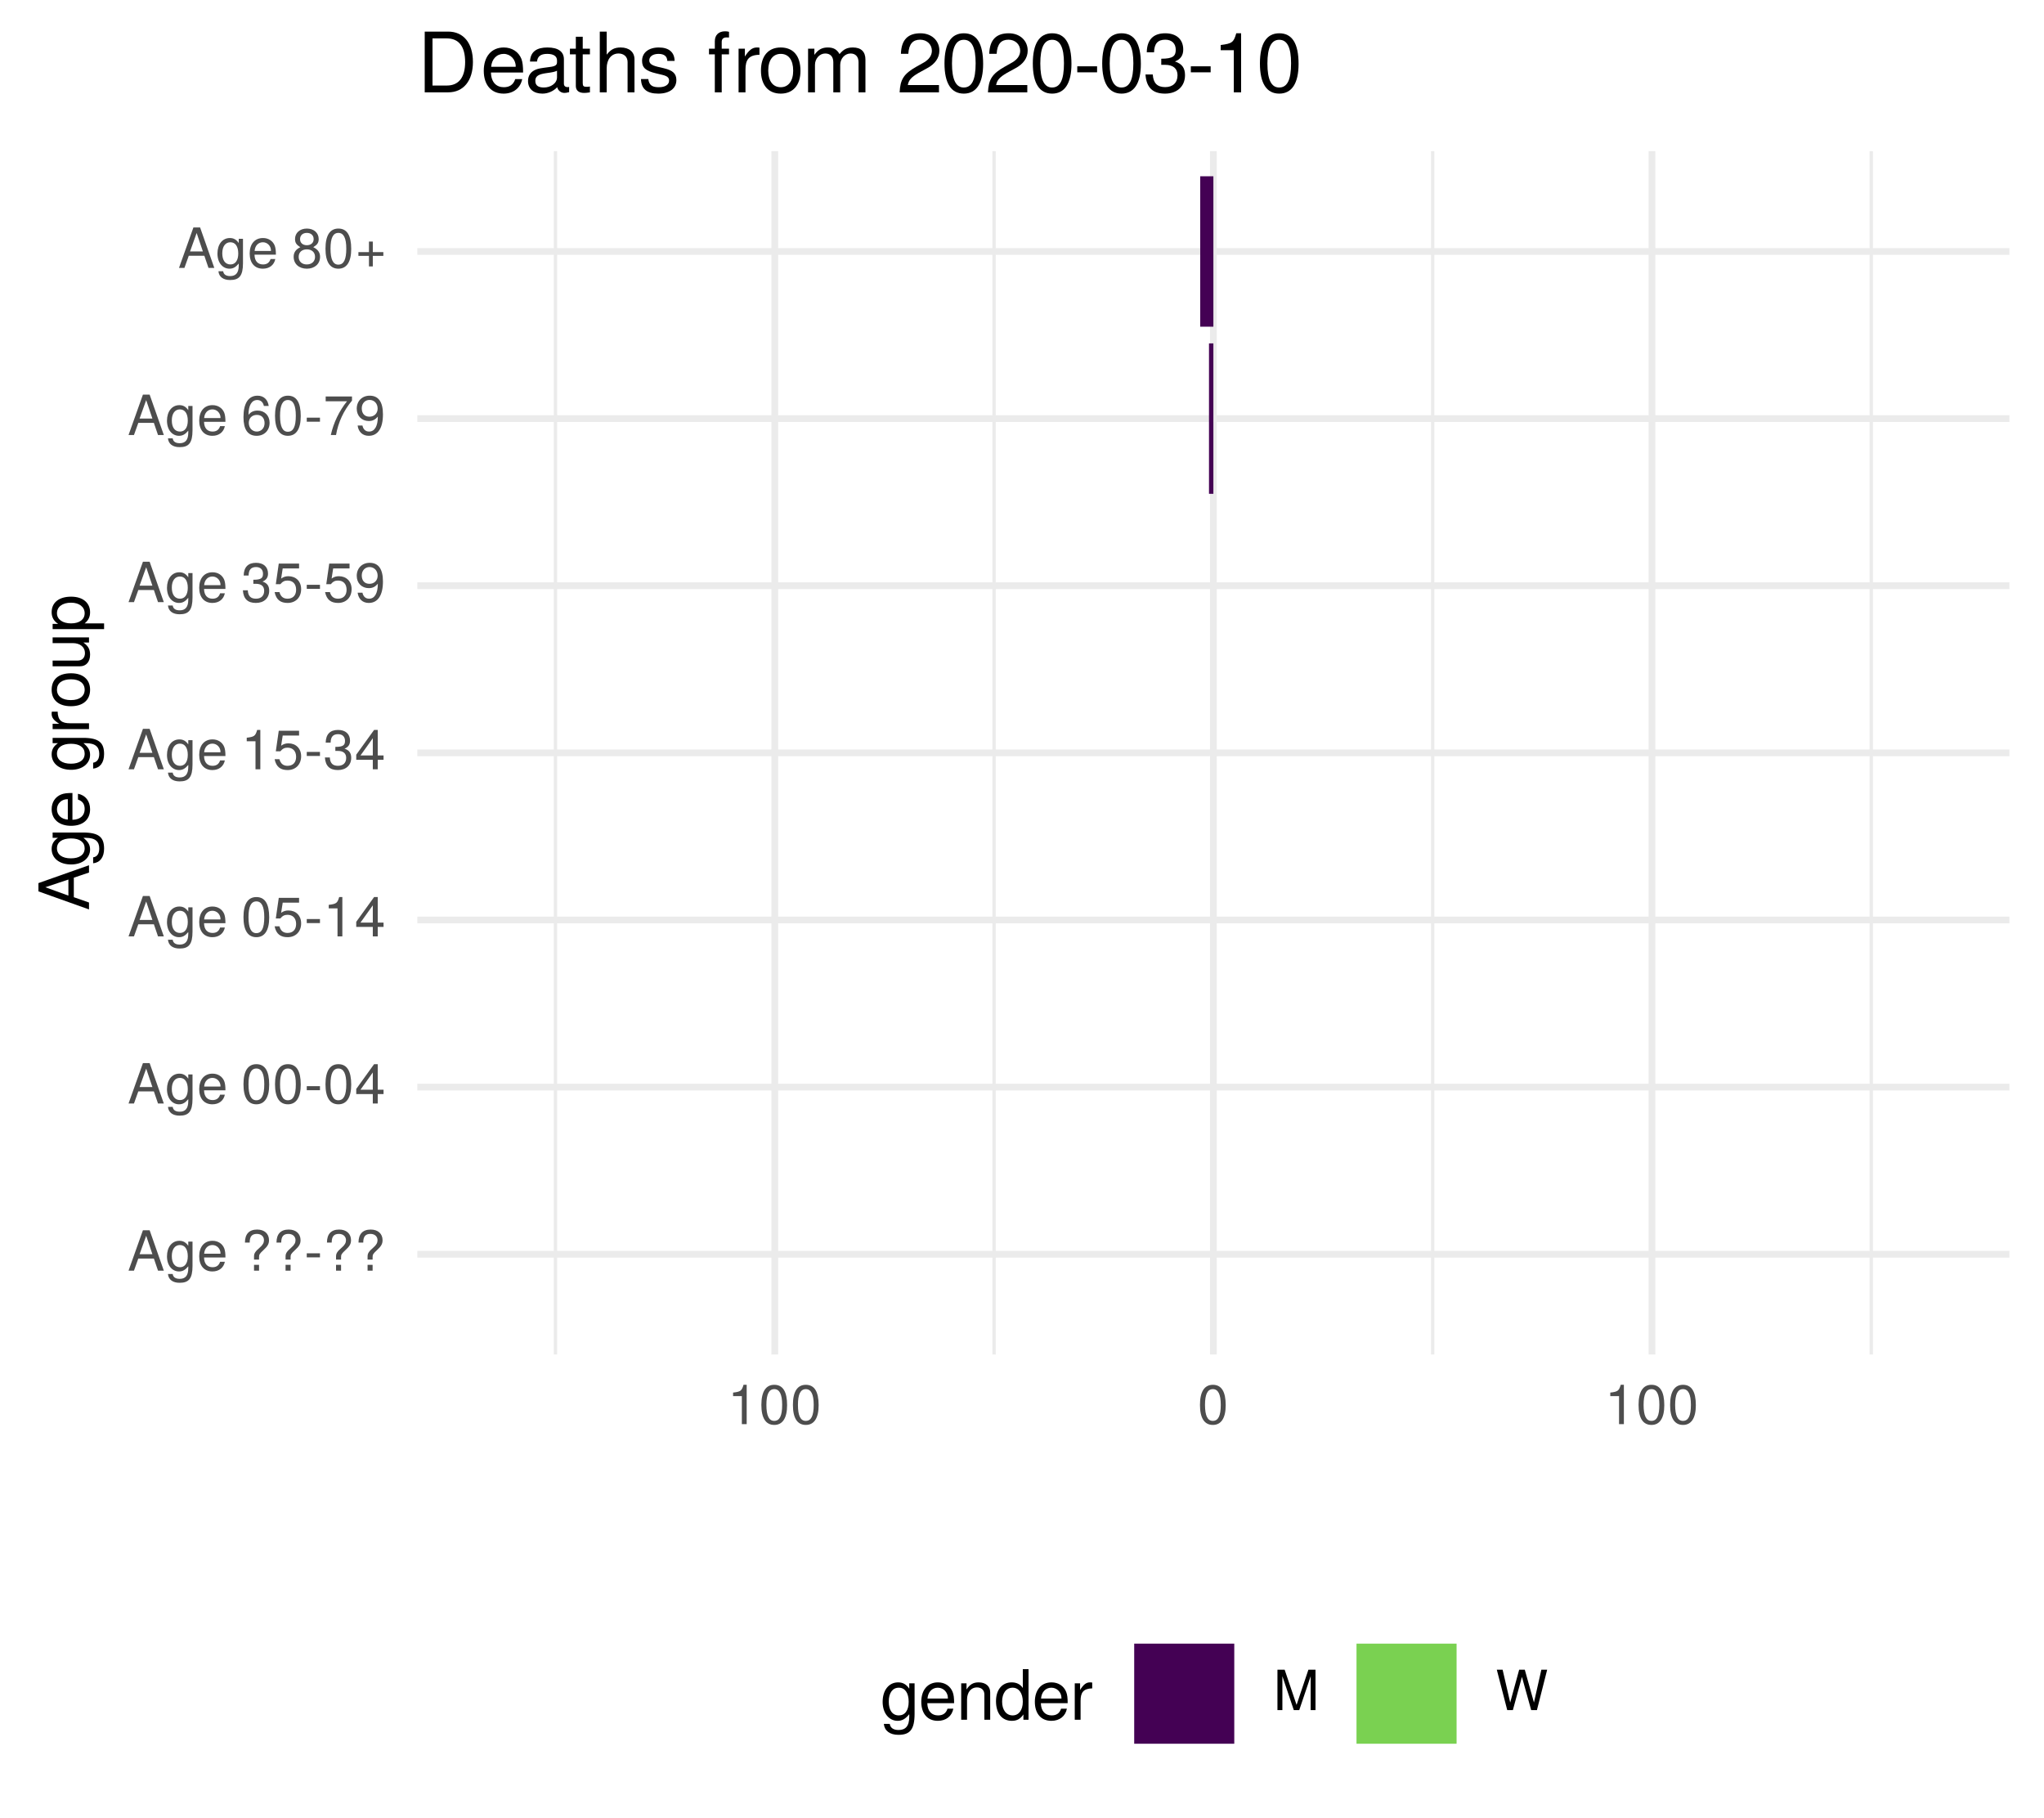
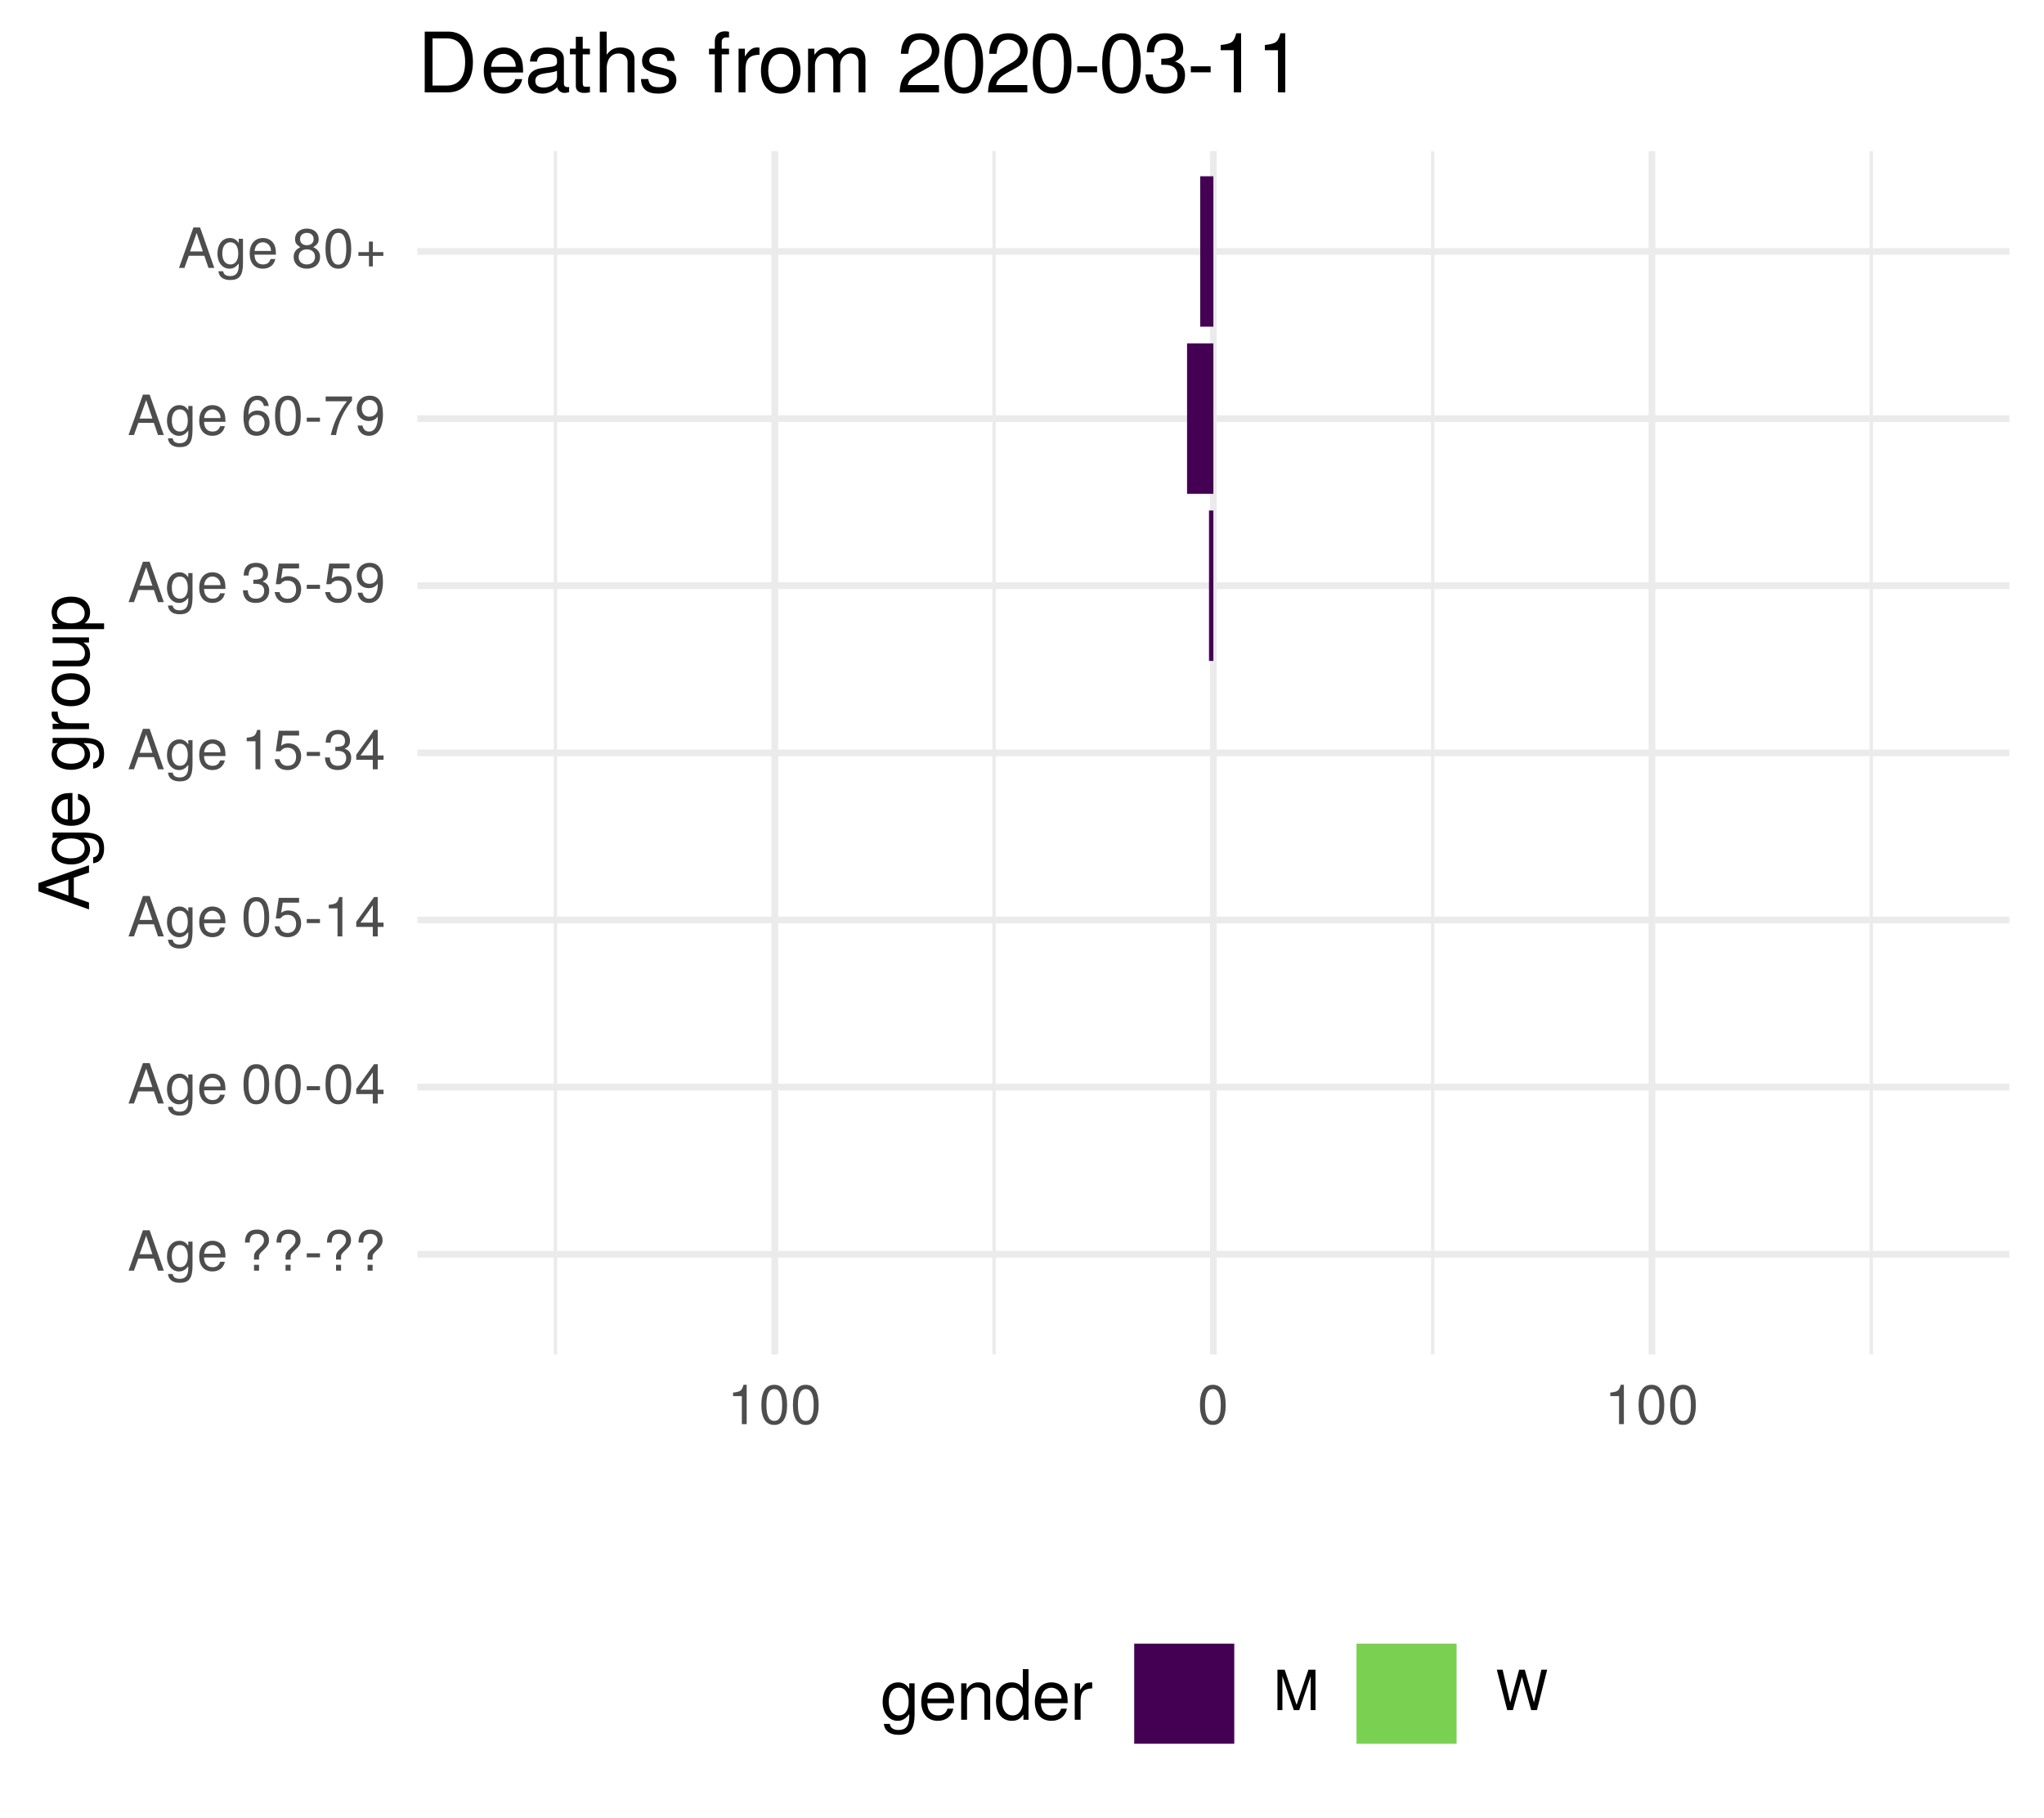
<svg xmlns="http://www.w3.org/2000/svg" xmlns:xlink="http://www.w3.org/1999/xlink" width="324pt" height="288pt" viewBox="0 0 324 288" version="1.1">
  <defs>
    <g>
      <symbol overflow="visible" id="glyph0-0">
        <path style="stroke:none;" d="" />
      </symbol>
      <symbol overflow="visible" id="glyph0-1">
        <path style="stroke:none;" d="M 5.75 0 L 3.5 -6.406 L 2.438 -6.406 L 0.156 0 L 1.016 0 L 1.703 -1.922 L 4.172 -1.922 L 4.828 0 Z M 3.938 -2.609 L 1.906 -2.609 L 2.953 -5.531 Z M 3.938 -2.609 " />
      </symbol>
      <symbol overflow="visible" id="glyph0-2">
        <path style="stroke:none;" d="M 4.297 -0.75 L 4.297 -4.609 L 3.625 -4.609 L 3.625 -3.938 C 3.25 -4.484 2.812 -4.734 2.219 -4.734 C 1.047 -4.734 0.25 -3.75 0.25 -2.266 C 0.25 -0.812 1.078 0.125 2.156 0.125 C 2.734 0.125 3.141 -0.109 3.625 -0.688 L 3.625 -0.391 C 3.625 0.828 3.125 1.297 2.266 1.297 C 1.688 1.297 1.234 1.094 1.156 0.531 L 0.406 0.531 C 0.484 1.406 1.156 1.922 2.25 1.922 C 3.688 1.922 4.297 1.281 4.297 -0.75 Z M 3.547 -2.281 C 3.547 -1.172 3.078 -0.547 2.312 -0.547 C 1.5 -0.547 1.016 -1.188 1.016 -2.312 C 1.016 -3.406 1.516 -4.062 2.297 -4.062 C 3.094 -4.062 3.547 -3.391 3.547 -2.281 Z M 3.547 -2.281 " />
      </symbol>
      <symbol overflow="visible" id="glyph0-3">
        <path style="stroke:none;" d="M 4.516 -2.094 C 4.516 -2.766 4.453 -3.188 4.328 -3.531 C 4.031 -4.281 3.328 -4.734 2.469 -4.734 C 1.172 -4.734 0.359 -3.797 0.359 -2.281 C 0.359 -0.766 1.156 0.125 2.453 0.125 C 3.5 0.125 4.234 -0.469 4.422 -1.406 L 3.672 -1.406 C 3.469 -0.797 3.062 -0.547 2.469 -0.547 C 1.703 -0.547 1.141 -1.031 1.125 -2.094 Z M 3.734 -2.75 C 3.734 -2.75 3.734 -2.703 3.719 -2.688 L 1.141 -2.688 C 1.203 -3.516 1.719 -4.062 2.453 -4.062 C 3.172 -4.062 3.734 -3.469 3.734 -2.75 Z M 3.734 -2.75 " />
      </symbol>
      <symbol overflow="visible" id="glyph0-4">
        <path style="stroke:none;" d="" />
      </symbol>
      <symbol overflow="visible" id="glyph0-5">
        <path style="stroke:none;" d="M 4.422 -4.828 C 4.422 -5.859 3.688 -6.516 2.547 -6.516 C 1.281 -6.516 0.609 -5.812 0.609 -4.453 L 1.359 -4.453 C 1.359 -5.422 1.719 -5.828 2.5 -5.828 C 3.172 -5.828 3.625 -5.422 3.625 -4.828 C 3.625 -4.422 3.438 -4.078 2.969 -3.672 C 2.453 -3.203 2.453 -3.203 2.297 -3 C 2.109 -2.75 2.047 -2.547 2.047 -2.234 L 2.047 -1.75 L 2.844 -1.75 L 2.844 -2.156 C 2.844 -2.547 2.938 -2.703 3.531 -3.25 C 4.203 -3.859 4.422 -4.25 4.422 -4.828 Z M 2.844 0 L 2.844 -0.922 L 2.047 -0.922 L 2.047 0 Z M 2.844 0 " />
      </symbol>
      <symbol overflow="visible" id="glyph0-6">
        <path style="stroke:none;" d="M 2.5 -2.109 L 2.5 -2.75 L 0.406 -2.75 L 0.406 -2.109 Z M 2.5 -2.109 " />
      </symbol>
      <symbol overflow="visible" id="glyph0-7">
        <path style="stroke:none;" d="M 4.453 -3 C 4.453 -5.156 3.781 -6.234 2.422 -6.234 C 1.078 -6.234 0.375 -5.141 0.375 -3.047 C 0.375 -0.953 1.078 0.125 2.422 0.125 C 3.734 0.125 4.453 -0.953 4.453 -3 Z M 3.672 -3.062 C 3.672 -1.297 3.266 -0.516 2.406 -0.516 C 1.578 -0.516 1.172 -1.344 1.172 -3.047 C 1.172 -4.75 1.578 -5.547 2.422 -5.547 C 3.25 -5.547 3.672 -4.734 3.672 -3.062 Z M 3.672 -3.062 " />
      </symbol>
      <symbol overflow="visible" id="glyph0-8">
        <path style="stroke:none;" d="M 4.578 -1.5 L 4.578 -2.188 L 3.656 -2.188 L 3.656 -6.234 L 3.078 -6.234 L 0.25 -2.312 L 0.25 -1.5 L 2.875 -1.5 L 2.875 0 L 3.656 0 L 3.656 -1.5 Z M 2.875 -2.188 L 0.922 -2.188 L 2.875 -4.922 Z M 2.875 -2.188 " />
      </symbol>
      <symbol overflow="visible" id="glyph0-9">
        <path style="stroke:none;" d="M 4.516 -2.062 C 4.516 -3.297 3.688 -4.109 2.5 -4.109 C 2.062 -4.109 1.703 -4 1.344 -3.734 L 1.594 -5.344 L 4.188 -5.344 L 4.188 -6.109 L 0.969 -6.109 L 0.5 -2.844 L 1.219 -2.844 C 1.578 -3.266 1.875 -3.422 2.359 -3.422 C 3.188 -3.422 3.719 -2.891 3.719 -1.969 C 3.719 -1.062 3.203 -0.547 2.359 -0.547 C 1.688 -0.547 1.266 -0.891 1.078 -1.594 L 0.312 -1.594 C 0.562 -0.359 1.266 0.125 2.375 0.125 C 3.641 0.125 4.516 -0.75 4.516 -2.062 Z M 4.516 -2.062 " />
      </symbol>
      <symbol overflow="visible" id="glyph0-10">
        <path style="stroke:none;" d="M 3.047 0 L 3.047 -6.234 L 2.547 -6.234 C 2.266 -5.281 2.094 -5.141 0.891 -5 L 0.891 -4.438 L 2.281 -4.438 L 2.281 0 Z M 3.047 0 " />
      </symbol>
      <symbol overflow="visible" id="glyph0-11">
        <path style="stroke:none;" d="M 4.453 -1.812 C 4.453 -2.562 4.141 -3.016 3.391 -3.266 C 3.969 -3.5 4.266 -3.891 4.266 -4.516 C 4.266 -5.594 3.547 -6.234 2.359 -6.234 C 1.109 -6.234 0.438 -5.547 0.406 -4.219 L 1.188 -4.219 C 1.203 -5.141 1.578 -5.562 2.375 -5.562 C 3.062 -5.562 3.469 -5.156 3.469 -4.5 C 3.469 -3.828 3.188 -3.547 1.938 -3.547 L 1.938 -2.906 L 2.359 -2.906 C 3.219 -2.906 3.656 -2.5 3.656 -1.797 C 3.656 -1.016 3.172 -0.547 2.359 -0.547 C 1.516 -0.547 1.109 -0.969 1.062 -1.875 L 0.281 -1.875 C 0.375 -0.5 1.062 0.125 2.344 0.125 C 3.625 0.125 4.453 -0.641 4.453 -1.812 Z M 4.453 -1.812 " />
      </symbol>
      <symbol overflow="visible" id="glyph0-12">
        <path style="stroke:none;" d="M 4.484 -3.266 C 4.484 -5.219 3.797 -6.234 2.375 -6.234 C 1.188 -6.234 0.328 -5.391 0.328 -4.172 C 0.328 -3.016 1.125 -2.219 2.25 -2.219 C 2.844 -2.219 3.266 -2.438 3.672 -2.922 C 3.672 -1.406 3.172 -0.547 2.281 -0.547 C 1.734 -0.547 1.359 -0.891 1.234 -1.5 L 0.469 -1.5 C 0.609 -0.469 1.281 0.125 2.234 0.125 C 3.688 0.125 4.484 -1.109 4.484 -3.266 Z M 3.641 -4.188 C 3.641 -3.422 3.094 -2.906 2.344 -2.906 C 1.594 -2.906 1.125 -3.391 1.125 -4.234 C 1.125 -5.016 1.656 -5.562 2.359 -5.562 C 3.094 -5.562 3.641 -5 3.641 -4.188 Z M 3.641 -4.188 " />
      </symbol>
      <symbol overflow="visible" id="glyph0-13">
        <path style="stroke:none;" d="M 4.516 -1.938 C 4.516 -3.094 3.719 -3.875 2.609 -3.875 C 1.984 -3.875 1.5 -3.641 1.172 -3.188 C 1.172 -4.703 1.672 -5.547 2.562 -5.547 C 3.109 -5.547 3.484 -5.203 3.609 -4.609 L 4.375 -4.609 C 4.234 -5.625 3.562 -6.234 2.609 -6.234 C 1.156 -6.234 0.375 -5.016 0.375 -2.844 C 0.375 -0.891 1.047 0.125 2.469 0.125 C 3.656 0.125 4.516 -0.719 4.516 -1.938 Z M 3.719 -1.875 C 3.719 -1.094 3.188 -0.547 2.484 -0.547 C 1.766 -0.547 1.219 -1.125 1.219 -1.922 C 1.219 -2.688 1.734 -3.188 2.5 -3.188 C 3.25 -3.188 3.719 -2.703 3.719 -1.875 Z M 3.719 -1.875 " />
      </symbol>
      <symbol overflow="visible" id="glyph0-14">
        <path style="stroke:none;" d="M 4.578 -5.453 L 4.578 -6.109 L 0.406 -6.109 L 0.406 -5.344 L 3.781 -5.344 C 2.531 -3.781 1.656 -1.953 1.219 0 L 2.047 0 C 2.391 -2.016 3.266 -3.891 4.578 -5.453 Z M 4.578 -5.453 " />
      </symbol>
      <symbol overflow="visible" id="glyph0-15">
        <path style="stroke:none;" d="M 4.516 -1.766 C 4.516 -2.453 4.156 -2.938 3.438 -3.281 C 4.078 -3.672 4.297 -3.984 4.297 -4.578 C 4.297 -5.547 3.531 -6.234 2.422 -6.234 C 1.312 -6.234 0.547 -5.547 0.547 -4.578 C 0.547 -4 0.75 -3.672 1.391 -3.281 C 0.672 -2.938 0.328 -2.453 0.328 -1.766 C 0.328 -0.625 1.188 0.125 2.422 0.125 C 3.656 0.125 4.516 -0.625 4.516 -1.766 Z M 3.5 -4.562 C 3.5 -3.969 3.062 -3.594 2.422 -3.594 C 1.766 -3.594 1.344 -3.969 1.344 -4.562 C 1.344 -5.156 1.766 -5.547 2.422 -5.547 C 3.078 -5.547 3.5 -5.156 3.5 -4.562 Z M 3.719 -1.75 C 3.719 -1.016 3.188 -0.547 2.406 -0.547 C 1.641 -0.547 1.125 -1.016 1.125 -1.75 C 1.125 -2.484 1.641 -2.938 2.422 -2.938 C 3.188 -2.938 3.719 -2.484 3.719 -1.75 Z M 3.719 -1.75 " />
      </symbol>
      <symbol overflow="visible" id="glyph0-16">
        <path style="stroke:none;" d="M 4.547 -1.906 L 4.547 -2.5 L 2.875 -2.5 L 2.875 -4.172 L 2.266 -4.172 L 2.266 -2.5 L 0.594 -2.5 L 0.594 -1.906 L 2.266 -1.906 L 2.266 -0.234 L 2.875 -0.234 L 2.875 -1.906 Z M 4.547 -1.906 " />
      </symbol>
      <symbol overflow="visible" id="glyph0-17">
        <path style="stroke:none;" d="M 6.688 0 L 6.688 -6.406 L 5.562 -6.406 L 3.688 -0.828 L 1.797 -6.406 L 0.656 -6.406 L 0.656 0 L 1.438 0 L 1.438 -5.375 L 3.25 0 L 4.109 0 L 5.922 -5.375 L 5.922 0 Z M 6.688 0 " />
      </symbol>
      <symbol overflow="visible" id="glyph0-18">
        <path style="stroke:none;" d="M 8.172 -6.406 L 7.25 -6.406 L 6.078 -1.203 L 4.625 -6.406 L 3.734 -6.406 L 2.312 -1.203 L 1.109 -6.406 L 0.188 -6.406 L 1.844 0 L 2.734 0 L 4.172 -5.266 L 5.641 0 L 6.547 0 Z M 8.172 -6.406 " />
      </symbol>
      <symbol overflow="visible" id="glyph1-0">
        <path style="stroke:none;" d="" />
      </symbol>
      <symbol overflow="visible" id="glyph1-1">
        <path style="stroke:none;" d="M 0 -7.188 L -8.016 -4.359 L -8.016 -3.047 L 0 -0.188 L 0 -1.281 L -2.406 -2.125 L -2.406 -5.219 L 0 -6.031 Z M -3.266 -4.922 L -3.266 -2.375 L -6.922 -3.703 Z M -3.266 -4.922 " />
      </symbol>
      <symbol overflow="visible" id="glyph1-2">
        <path style="stroke:none;" d="M -0.953 -5.375 L -5.766 -5.375 L -5.766 -4.531 L -4.922 -4.531 C -5.609 -4.062 -5.922 -3.516 -5.922 -2.766 C -5.922 -1.312 -4.703 -0.312 -2.828 -0.312 C -1.016 -0.312 0.172 -1.344 0.172 -2.688 C 0.172 -3.422 -0.141 -3.922 -0.875 -4.531 L -0.484 -4.531 C 1.047 -4.531 1.625 -3.906 1.625 -2.844 C 1.625 -2.109 1.359 -1.547 0.656 -1.438 L 0.656 -0.5 C 1.75 -0.609 2.391 -1.453 2.391 -2.812 C 2.391 -4.609 1.594 -5.375 -0.953 -5.375 Z M -2.844 -4.438 C -1.469 -4.438 -0.688 -3.844 -0.688 -2.875 C -0.688 -1.875 -1.484 -1.281 -2.875 -1.281 C -4.266 -1.281 -5.078 -1.891 -5.078 -2.875 C -5.078 -3.859 -4.25 -4.438 -2.844 -4.438 Z M -2.844 -4.438 " />
      </symbol>
      <symbol overflow="visible" id="glyph1-3">
        <path style="stroke:none;" d="M -2.625 -5.641 C -3.453 -5.641 -3.984 -5.578 -4.406 -5.406 C -5.359 -5.031 -5.922 -4.156 -5.922 -3.078 C -5.922 -1.469 -4.734 -0.438 -2.844 -0.438 C -0.953 -0.438 0.172 -1.438 0.172 -3.062 C 0.172 -4.375 -0.578 -5.297 -1.75 -5.516 L -1.75 -4.594 C -0.984 -4.344 -0.688 -3.828 -0.688 -3.094 C -0.688 -2.141 -1.297 -1.422 -2.625 -1.391 Z M -3.438 -4.656 C -3.438 -4.656 -3.391 -4.656 -3.359 -4.656 L -3.359 -1.422 C -4.391 -1.5 -5.078 -2.141 -5.078 -3.062 C -5.078 -3.969 -4.328 -4.656 -3.438 -4.656 Z M -3.438 -4.656 " />
      </symbol>
      <symbol overflow="visible" id="glyph1-4">
        <path style="stroke:none;" d="" />
      </symbol>
      <symbol overflow="visible" id="glyph1-5">
        <path style="stroke:none;" d="M -4.969 -3.531 L -5.891 -3.531 C -5.922 -3.375 -5.922 -3.297 -5.922 -3.172 C -5.922 -2.578 -5.578 -2.141 -4.719 -1.609 L -5.766 -1.609 L -5.766 -0.766 L 0 -0.766 L 0 -1.688 L -2.984 -1.688 C -4.297 -1.688 -4.938 -2.109 -4.969 -3.531 Z M -4.969 -3.531 " />
      </symbol>
      <symbol overflow="visible" id="glyph1-6">
        <path style="stroke:none;" d="M -2.844 -5.609 C -4.828 -5.609 -5.922 -4.656 -5.922 -2.984 C -5.922 -1.375 -4.812 -0.391 -2.875 -0.391 C -0.953 -0.391 0.172 -1.359 0.172 -3 C 0.172 -4.625 -0.953 -5.609 -2.844 -5.609 Z M -2.844 -4.656 C -1.5 -4.656 -0.688 -4.016 -0.688 -3 C -0.688 -1.984 -1.484 -1.359 -2.875 -1.359 C -4.266 -1.359 -5.078 -1.984 -5.078 -3 C -5.078 -4.031 -4.281 -4.656 -2.844 -4.656 Z M -2.844 -4.656 " />
      </symbol>
      <symbol overflow="visible" id="glyph1-7">
        <path style="stroke:none;" d="M 0 -5.297 L -5.766 -5.297 L -5.766 -4.391 L -2.578 -4.391 C -1.406 -4.391 -0.641 -3.766 -0.641 -2.812 C -0.641 -2.094 -1.078 -1.625 -1.766 -1.625 L -5.766 -1.625 L -5.766 -0.719 L -1.406 -0.719 C -0.453 -0.719 0.172 -1.438 0.172 -2.547 C 0.172 -3.406 -0.125 -3.938 -0.891 -4.484 L 0 -4.484 Z M 0 -5.297 " />
      </symbol>
      <symbol overflow="visible" id="glyph1-8">
        <path style="stroke:none;" d="M -2.828 -5.75 C -4.766 -5.75 -5.922 -4.812 -5.922 -3.281 C -5.922 -2.5 -5.578 -1.875 -4.891 -1.438 L -5.766 -1.438 L -5.766 -0.609 L 2.391 -0.609 L 2.391 -1.516 L -0.688 -1.516 C -0.094 -2 0.172 -2.547 0.172 -3.281 C 0.172 -4.781 -0.984 -5.75 -2.828 -5.75 Z M -2.844 -4.797 C -1.547 -4.797 -0.688 -4.125 -0.688 -3.125 C -0.688 -2.156 -1.484 -1.516 -2.844 -1.516 C -4.188 -1.516 -5.078 -2.156 -5.078 -3.125 C -5.078 -4.141 -4.219 -4.797 -2.844 -4.797 Z M -2.844 -4.797 " />
      </symbol>
      <symbol overflow="visible" id="glyph2-0">
        <path style="stroke:none;" d="" />
      </symbol>
      <symbol overflow="visible" id="glyph2-1">
        <path style="stroke:none;" d="M 5.375 -0.953 L 5.375 -5.766 L 4.531 -5.766 L 4.531 -4.922 C 4.062 -5.609 3.516 -5.922 2.766 -5.922 C 1.312 -5.922 0.312 -4.703 0.312 -2.828 C 0.312 -1.016 1.344 0.172 2.688 0.172 C 3.422 0.172 3.922 -0.141 4.531 -0.875 L 4.531 -0.484 C 4.531 1.047 3.906 1.625 2.844 1.625 C 2.109 1.625 1.547 1.359 1.438 0.656 L 0.5 0.656 C 0.609 1.75 1.453 2.391 2.812 2.391 C 4.609 2.391 5.375 1.594 5.375 -0.953 Z M 4.438 -2.844 C 4.438 -1.469 3.844 -0.688 2.875 -0.688 C 1.875 -0.688 1.281 -1.484 1.281 -2.875 C 1.281 -4.266 1.891 -5.078 2.875 -5.078 C 3.859 -5.078 4.438 -4.25 4.438 -2.844 Z M 4.438 -2.844 " />
      </symbol>
      <symbol overflow="visible" id="glyph2-2">
        <path style="stroke:none;" d="M 5.641 -2.625 C 5.641 -3.453 5.578 -3.984 5.406 -4.406 C 5.031 -5.359 4.156 -5.922 3.078 -5.922 C 1.469 -5.922 0.438 -4.734 0.438 -2.844 C 0.438 -0.953 1.438 0.172 3.062 0.172 C 4.375 0.172 5.297 -0.578 5.516 -1.75 L 4.594 -1.75 C 4.344 -0.984 3.828 -0.688 3.094 -0.688 C 2.141 -0.688 1.422 -1.297 1.391 -2.625 Z M 4.656 -3.438 C 4.656 -3.438 4.656 -3.391 4.656 -3.359 L 1.422 -3.359 C 1.5 -4.391 2.141 -5.078 3.062 -5.078 C 3.969 -5.078 4.656 -4.328 4.656 -3.438 Z M 4.656 -3.438 " />
      </symbol>
      <symbol overflow="visible" id="glyph2-3">
        <path style="stroke:none;" d="M 5.359 0 L 5.359 -4.359 C 5.359 -5.312 4.641 -5.922 3.531 -5.922 C 2.672 -5.922 2.125 -5.594 1.609 -4.797 L 1.609 -5.766 L 0.766 -5.766 L 0.766 0 L 1.688 0 L 1.688 -3.172 C 1.688 -4.359 2.328 -5.125 3.25 -5.125 C 3.984 -5.125 4.438 -4.688 4.438 -4 L 4.438 0 Z M 5.359 0 " />
      </symbol>
      <symbol overflow="visible" id="glyph2-4">
        <path style="stroke:none;" d="M 5.438 0 L 5.438 -8.016 L 4.531 -8.016 L 4.531 -5.031 C 4.141 -5.625 3.531 -5.922 2.766 -5.922 C 1.266 -5.922 0.281 -4.781 0.281 -2.938 C 0.281 -0.984 1.25 0.172 2.797 0.172 C 3.594 0.172 4.141 -0.125 4.625 -0.844 L 4.625 0 Z M 4.531 -2.859 C 4.531 -1.531 3.891 -0.688 2.922 -0.688 C 1.906 -0.688 1.25 -1.547 1.25 -2.875 C 1.25 -4.219 1.906 -5.078 2.922 -5.078 C 3.906 -5.078 4.531 -4.188 4.531 -2.859 Z M 4.531 -2.859 " />
      </symbol>
      <symbol overflow="visible" id="glyph2-5">
        <path style="stroke:none;" d="M 3.531 -4.969 L 3.531 -5.891 C 3.375 -5.922 3.297 -5.922 3.172 -5.922 C 2.578 -5.922 2.141 -5.578 1.609 -4.719 L 1.609 -5.766 L 0.766 -5.766 L 0.766 0 L 1.688 0 L 1.688 -2.984 C 1.688 -4.297 2.109 -4.938 3.531 -4.969 Z M 3.531 -4.969 " />
      </symbol>
      <symbol overflow="visible" id="glyph3-0">
        <path style="stroke:none;" d="" />
      </symbol>
      <symbol overflow="visible" id="glyph3-1">
        <path style="stroke:none;" d="M 8.812 -4.812 C 8.812 -7.797 7.328 -9.625 4.891 -9.625 L 1.172 -9.625 L 1.172 0 L 4.891 0 C 7.312 0 8.812 -1.828 8.812 -4.812 Z M 7.578 -4.812 C 7.578 -2.375 6.578 -1.078 4.672 -1.078 L 2.406 -1.078 L 2.406 -8.547 L 4.672 -8.547 C 6.578 -8.547 7.578 -7.266 7.578 -4.812 Z M 7.578 -4.812 " />
      </symbol>
      <symbol overflow="visible" id="glyph3-2">
        <path style="stroke:none;" d="M 6.766 -3.141 C 6.766 -4.141 6.688 -4.781 6.5 -5.297 C 6.047 -6.438 4.984 -7.109 3.703 -7.109 C 1.766 -7.109 0.531 -5.688 0.531 -3.422 C 0.531 -1.156 1.734 0.203 3.672 0.203 C 5.25 0.203 6.344 -0.703 6.625 -2.094 L 5.516 -2.094 C 5.219 -1.188 4.594 -0.812 3.703 -0.812 C 2.562 -0.812 1.703 -1.562 1.672 -3.141 Z M 5.594 -4.125 C 5.594 -4.125 5.594 -4.062 5.578 -4.047 L 1.703 -4.047 C 1.797 -5.266 2.578 -6.094 3.688 -6.094 C 4.766 -6.094 5.594 -5.203 5.594 -4.125 Z M 5.594 -4.125 " />
      </symbol>
      <symbol overflow="visible" id="glyph3-3">
        <path style="stroke:none;" d="M 7.062 -0.031 L 7.062 -0.859 C 6.938 -0.828 6.891 -0.828 6.828 -0.828 C 6.438 -0.828 6.234 -1.031 6.234 -1.375 L 6.234 -5.234 C 6.234 -6.453 5.328 -7.109 3.625 -7.109 C 1.953 -7.109 0.922 -6.469 0.859 -4.875 L 1.969 -4.875 C 2.062 -5.719 2.562 -6.094 3.594 -6.094 C 4.578 -6.094 5.141 -5.734 5.141 -5.062 L 5.141 -4.781 C 5.141 -4.312 4.859 -4.125 3.984 -4.016 C 2.422 -3.812 2.188 -3.766 1.766 -3.594 C 0.969 -3.266 0.547 -2.641 0.547 -1.797 C 0.547 -0.547 1.422 0.203 2.828 0.203 C 3.703 0.203 4.562 -0.172 5.172 -0.812 C 5.297 -0.297 5.766 0.094 6.312 0.094 C 6.531 0.094 6.703 0.062 7.062 -0.031 Z M 5.141 -2.391 C 5.141 -1.406 4.125 -0.766 3.062 -0.766 C 2.203 -0.766 1.703 -1.062 1.703 -1.828 C 1.703 -2.547 2.188 -2.859 3.359 -3.031 C 4.531 -3.188 4.766 -3.25 5.141 -3.422 Z M 5.141 -2.391 " />
      </symbol>
      <symbol overflow="visible" id="glyph3-4">
        <path style="stroke:none;" d="M 3.359 0 L 3.359 -0.922 C 3.203 -0.891 3.031 -0.875 2.828 -0.875 C 2.344 -0.875 2.219 -1 2.219 -1.484 L 2.219 -6.016 L 3.359 -6.016 L 3.359 -6.922 L 2.219 -6.922 L 2.219 -8.812 L 1.125 -8.812 L 1.125 -6.922 L 0.188 -6.922 L 0.188 -6.016 L 1.125 -6.016 L 1.125 -1 C 1.125 -0.297 1.594 0.094 2.453 0.094 C 2.719 0.094 2.984 0.062 3.359 0 Z M 3.359 0 " />
      </symbol>
      <symbol overflow="visible" id="glyph3-5">
        <path style="stroke:none;" d="M 6.422 0 L 6.422 -5.234 C 6.422 -6.391 5.578 -7.109 4.234 -7.109 C 3.266 -7.109 2.672 -6.812 2.016 -5.969 L 2.016 -9.625 L 0.922 -9.625 L 0.922 0 L 2.016 0 L 2.016 -3.812 C 2.016 -5.234 2.766 -6.156 3.891 -6.156 C 4.672 -6.156 5.328 -5.703 5.328 -4.797 L 5.328 0 Z M 6.422 0 " />
      </symbol>
      <symbol overflow="visible" id="glyph3-6">
        <path style="stroke:none;" d="M 6.062 -1.938 C 6.062 -2.969 5.484 -3.484 4.109 -3.812 L 3.047 -4.062 C 2.156 -4.281 1.766 -4.562 1.766 -5.062 C 1.766 -5.688 2.344 -6.094 3.234 -6.094 C 4.125 -6.094 4.594 -5.719 4.625 -4.984 L 5.781 -4.984 C 5.766 -6.344 4.875 -7.109 3.281 -7.109 C 1.656 -7.109 0.625 -6.281 0.625 -5 C 0.625 -3.922 1.172 -3.406 2.812 -3.016 L 3.844 -2.766 C 4.609 -2.578 4.906 -2.344 4.906 -1.844 C 4.906 -1.203 4.266 -0.812 3.297 -0.812 C 2.312 -0.812 1.75 -1.062 1.609 -2.109 L 0.453 -2.109 C 0.5 -0.516 1.406 0.203 3.203 0.203 C 4.953 0.203 6.062 -0.609 6.062 -1.938 Z M 6.062 -1.938 " />
      </symbol>
      <symbol overflow="visible" id="glyph3-7">
        <path style="stroke:none;" d="" />
      </symbol>
      <symbol overflow="visible" id="glyph3-8">
        <path style="stroke:none;" d="M 3.406 -6.016 L 3.406 -6.922 L 2.25 -6.922 L 2.25 -8 C 2.25 -8.469 2.516 -8.703 3.031 -8.703 C 3.109 -8.703 3.156 -8.703 3.406 -8.688 L 3.406 -9.594 C 3.156 -9.656 3.016 -9.672 2.781 -9.672 C 1.766 -9.672 1.156 -9.078 1.156 -8.094 L 1.156 -6.922 L 0.234 -6.922 L 0.234 -6.016 L 1.156 -6.016 L 1.156 0 L 2.25 0 L 2.25 -6.016 Z M 3.406 -6.016 " />
      </symbol>
      <symbol overflow="visible" id="glyph3-9">
        <path style="stroke:none;" d="M 4.234 -5.953 L 4.234 -7.078 C 4.047 -7.109 3.969 -7.109 3.812 -7.109 C 3.109 -7.109 2.562 -6.688 1.922 -5.672 L 1.922 -6.922 L 0.922 -6.922 L 0.922 0 L 2.016 0 L 2.016 -3.594 C 2.016 -5.156 2.531 -5.922 4.234 -5.953 Z M 4.234 -5.953 " />
      </symbol>
      <symbol overflow="visible" id="glyph3-10">
        <path style="stroke:none;" d="M 6.734 -3.406 C 6.734 -5.797 5.578 -7.109 3.594 -7.109 C 1.656 -7.109 0.469 -5.781 0.469 -3.453 C 0.469 -1.141 1.641 0.203 3.609 0.203 C 5.547 0.203 6.734 -1.141 6.734 -3.406 Z M 5.578 -3.422 C 5.578 -1.797 4.812 -0.812 3.609 -0.812 C 2.375 -0.812 1.625 -1.781 1.625 -3.453 C 1.625 -5.125 2.375 -6.094 3.609 -6.094 C 4.844 -6.094 5.578 -5.141 5.578 -3.422 Z M 5.578 -3.422 " />
      </symbol>
      <symbol overflow="visible" id="glyph3-11">
        <path style="stroke:none;" d="M 10.031 0 L 10.031 -5.188 C 10.031 -6.438 9.344 -7.109 8.047 -7.109 C 7.125 -7.109 6.578 -6.844 5.922 -6.062 C 5.516 -6.797 4.969 -7.109 4.062 -7.109 C 3.141 -7.109 2.531 -6.766 1.938 -5.938 L 1.938 -6.922 L 0.938 -6.922 L 0.938 0 L 2.031 0 L 2.031 -4.344 C 2.031 -5.344 2.766 -6.156 3.656 -6.156 C 4.469 -6.156 4.938 -5.656 4.938 -4.766 L 4.938 0 L 6.031 0 L 6.031 -4.344 C 6.031 -5.344 6.766 -6.156 7.672 -6.156 C 8.469 -6.156 8.938 -5.641 8.938 -4.766 L 8.938 0 Z M 10.031 0 " />
      </symbol>
      <symbol overflow="visible" id="glyph3-12">
        <path style="stroke:none;" d="M 6.75 -6.609 C 6.75 -8.203 5.516 -9.359 3.75 -9.359 C 1.828 -9.359 0.719 -8.391 0.656 -6.109 L 1.828 -6.109 C 1.922 -7.688 2.562 -8.344 3.703 -8.344 C 4.766 -8.344 5.562 -7.594 5.562 -6.594 C 5.562 -5.844 5.125 -5.219 4.297 -4.734 L 3.078 -4.047 C 1.125 -2.938 0.547 -2.062 0.453 0 L 6.688 0 L 6.688 -1.156 L 1.75 -1.156 C 1.875 -1.922 2.297 -2.406 3.453 -3.078 L 4.766 -3.797 C 6.078 -4.484 6.75 -5.469 6.75 -6.609 Z M 6.75 -6.609 " />
      </symbol>
      <symbol overflow="visible" id="glyph3-13">
        <path style="stroke:none;" d="M 6.688 -4.5 C 6.688 -7.75 5.672 -9.359 3.625 -9.359 C 1.609 -9.359 0.562 -7.719 0.562 -4.578 C 0.562 -1.422 1.625 0.203 3.625 0.203 C 5.609 0.203 6.688 -1.422 6.688 -4.5 Z M 5.5 -4.609 C 5.5 -1.953 4.891 -0.766 3.609 -0.766 C 2.375 -0.766 1.75 -2 1.75 -4.562 C 1.75 -7.125 2.375 -8.328 3.625 -8.328 C 4.891 -8.328 5.5 -7.109 5.5 -4.609 Z M 5.5 -4.609 " />
      </symbol>
      <symbol overflow="visible" id="glyph3-14">
        <path style="stroke:none;" d="M 3.75 -3.172 L 3.75 -4.125 L 0.609 -4.125 L 0.609 -3.172 Z M 3.75 -3.172 " />
      </symbol>
      <symbol overflow="visible" id="glyph3-15">
        <path style="stroke:none;" d="M 6.688 -2.719 C 6.688 -3.859 6.219 -4.516 5.094 -4.891 C 5.969 -5.234 6.406 -5.844 6.406 -6.781 C 6.406 -8.391 5.328 -9.359 3.547 -9.359 C 1.656 -9.359 0.656 -8.328 0.625 -6.344 L 1.781 -6.344 C 1.812 -7.719 2.375 -8.344 3.562 -8.344 C 4.594 -8.344 5.219 -7.734 5.219 -6.75 C 5.219 -5.75 4.781 -5.328 2.922 -5.328 L 2.922 -4.359 L 3.547 -4.359 C 4.828 -4.359 5.5 -3.75 5.5 -2.703 C 5.5 -1.531 4.766 -0.828 3.547 -0.828 C 2.281 -0.828 1.656 -1.469 1.578 -2.828 L 0.422 -2.828 C 0.562 -0.734 1.594 0.203 3.516 0.203 C 5.438 0.203 6.688 -0.953 6.688 -2.719 Z M 6.688 -2.719 " />
      </symbol>
      <symbol overflow="visible" id="glyph3-16">
        <path style="stroke:none;" d="M 4.578 0 L 4.578 -9.359 L 3.812 -9.359 C 3.406 -7.922 3.141 -7.719 1.344 -7.5 L 1.344 -6.672 L 3.422 -6.672 L 3.422 0 Z M 4.578 0 " />
      </symbol>
    </g>
    <clipPath id="clip1">
      <path d="M 87 23.957 L 89 23.957 L 89 214.648 L 87 214.648 Z M 87 23.957 " />
    </clipPath>
    <clipPath id="clip2">
      <path d="M 157 23.957 L 158 23.957 L 158 214.648 L 157 214.648 Z M 157 23.957 " />
    </clipPath>
    <clipPath id="clip3">
      <path d="M 226 23.957 L 228 23.957 L 228 214.648 L 226 214.648 Z M 226 23.957 " />
    </clipPath>
    <clipPath id="clip4">
      <path d="M 296 23.957 L 297 23.957 L 297 214.648 L 296 214.648 Z M 296 23.957 " />
    </clipPath>
    <clipPath id="clip5">
      <path d="M 66.152 198 L 318.523 198 L 318.523 200 L 66.152 200 Z M 66.152 198 " />
    </clipPath>
    <clipPath id="clip6">
      <path d="M 66.152 171 L 318.523 171 L 318.523 173 L 66.152 173 Z M 66.152 171 " />
    </clipPath>
    <clipPath id="clip7">
      <path d="M 66.152 145 L 318.523 145 L 318.523 147 L 66.152 147 Z M 66.152 145 " />
    </clipPath>
    <clipPath id="clip8">
      <path d="M 66.152 118 L 318.523 118 L 318.523 120 L 66.152 120 Z M 66.152 118 " />
    </clipPath>
    <clipPath id="clip9">
      <path d="M 66.152 92 L 318.523 92 L 318.523 94 L 66.152 94 Z M 66.152 92 " />
    </clipPath>
    <clipPath id="clip10">
      <path d="M 66.152 65 L 318.523 65 L 318.523 67 L 66.152 67 Z M 66.152 65 " />
    </clipPath>
    <clipPath id="clip11">
      <path d="M 66.152 39 L 318.523 39 L 318.523 41 L 66.152 41 Z M 66.152 39 " />
    </clipPath>
    <clipPath id="clip12">
      <path d="M 122 23.957 L 124 23.957 L 124 214.648 L 122 214.648 Z M 122 23.957 " />
    </clipPath>
    <clipPath id="clip13">
      <path d="M 191 23.957 L 193 23.957 L 193 214.648 L 191 214.648 Z M 191 23.957 " />
    </clipPath>
    <clipPath id="clip14">
      <path d="M 261 23.957 L 263 23.957 L 263 214.648 L 261 214.648 Z M 261 23.957 " />
    </clipPath>
  </defs>
-   <g id="surface4216">
+   <g id="surface4226">
    <rect x="0" y="0" width="324" height="288" style="fill:rgb(100%,100%,100%);fill-opacity:1;stroke:none;" />
    <g clip-path="url(#clip1)" clip-rule="nonzero">
      <path style="fill:none;stroke-width:0.533;stroke-linecap:butt;stroke-linejoin:round;stroke:rgb(92.157%,92.157%,92.157%);stroke-opacity:1;stroke-miterlimit:10;" d="M 88.051 214.652 L 88.051 23.957 " />
    </g>
    <g clip-path="url(#clip2)" clip-rule="nonzero">
      <path style="fill:none;stroke-width:0.533;stroke-linecap:butt;stroke-linejoin:round;stroke:rgb(92.157%,92.157%,92.157%);stroke-opacity:1;stroke-miterlimit:10;" d="M 157.574 214.652 L 157.574 23.957 " />
    </g>
    <g clip-path="url(#clip3)" clip-rule="nonzero">
      <path style="fill:none;stroke-width:0.533;stroke-linecap:butt;stroke-linejoin:round;stroke:rgb(92.157%,92.157%,92.157%);stroke-opacity:1;stroke-miterlimit:10;" d="M 227.098 214.652 L 227.098 23.957 " />
    </g>
    <g clip-path="url(#clip4)" clip-rule="nonzero">
      <path style="fill:none;stroke-width:0.533;stroke-linecap:butt;stroke-linejoin:round;stroke:rgb(92.157%,92.157%,92.157%);stroke-opacity:1;stroke-miterlimit:10;" d="M 296.621 214.652 L 296.621 23.957 " />
    </g>
    <g clip-path="url(#clip5)" clip-rule="nonzero">
      <path style="fill:none;stroke-width:1.067;stroke-linecap:butt;stroke-linejoin:round;stroke:rgb(92.157%,92.157%,92.157%);stroke-opacity:1;stroke-miterlimit:10;" d="M 66.152 198.762 L 318.52 198.762 " />
    </g>
    <g clip-path="url(#clip6)" clip-rule="nonzero">
      <path style="fill:none;stroke-width:1.067;stroke-linecap:butt;stroke-linejoin:round;stroke:rgb(92.157%,92.157%,92.157%);stroke-opacity:1;stroke-miterlimit:10;" d="M 66.152 172.273 L 318.52 172.273 " />
    </g>
    <g clip-path="url(#clip7)" clip-rule="nonzero">
      <path style="fill:none;stroke-width:1.067;stroke-linecap:butt;stroke-linejoin:round;stroke:rgb(92.157%,92.157%,92.157%);stroke-opacity:1;stroke-miterlimit:10;" d="M 66.152 145.789 L 318.52 145.789 " />
    </g>
    <g clip-path="url(#clip8)" clip-rule="nonzero">
      <path style="fill:none;stroke-width:1.067;stroke-linecap:butt;stroke-linejoin:round;stroke:rgb(92.157%,92.157%,92.157%);stroke-opacity:1;stroke-miterlimit:10;" d="M 66.152 119.305 L 318.52 119.305 " />
    </g>
    <g clip-path="url(#clip9)" clip-rule="nonzero">
      <path style="fill:none;stroke-width:1.067;stroke-linecap:butt;stroke-linejoin:round;stroke:rgb(92.157%,92.157%,92.157%);stroke-opacity:1;stroke-miterlimit:10;" d="M 66.152 92.82 L 318.52 92.82 " />
    </g>
    <g clip-path="url(#clip10)" clip-rule="nonzero">
      <path style="fill:none;stroke-width:1.067;stroke-linecap:butt;stroke-linejoin:round;stroke:rgb(92.157%,92.157%,92.157%);stroke-opacity:1;stroke-miterlimit:10;" d="M 66.152 66.336 L 318.52 66.336 " />
    </g>
    <g clip-path="url(#clip11)" clip-rule="nonzero">
      <path style="fill:none;stroke-width:1.067;stroke-linecap:butt;stroke-linejoin:round;stroke:rgb(92.157%,92.157%,92.157%);stroke-opacity:1;stroke-miterlimit:10;" d="M 66.152 39.852 L 318.52 39.852 " />
    </g>
    <g clip-path="url(#clip12)" clip-rule="nonzero">
      <path style="fill:none;stroke-width:1.067;stroke-linecap:butt;stroke-linejoin:round;stroke:rgb(92.157%,92.157%,92.157%);stroke-opacity:1;stroke-miterlimit:10;" d="M 122.812 214.652 L 122.812 23.957 " />
    </g>
    <g clip-path="url(#clip13)" clip-rule="nonzero">
      <path style="fill:none;stroke-width:1.067;stroke-linecap:butt;stroke-linejoin:round;stroke:rgb(92.157%,92.157%,92.157%);stroke-opacity:1;stroke-miterlimit:10;" d="M 192.336 214.652 L 192.336 23.957 " />
    </g>
    <g clip-path="url(#clip14)" clip-rule="nonzero">
      <path style="fill:none;stroke-width:1.067;stroke-linecap:butt;stroke-linejoin:round;stroke:rgb(92.157%,92.157%,92.157%);stroke-opacity:1;stroke-miterlimit:10;" d="M 261.859 214.652 L 261.859 23.957 " />
    </g>
-     <path style=" stroke:none;fill-rule:nonzero;fill:rgb(26.667%,0.392%,32.941%);fill-opacity:1;" d="M 191.641 78.254 L 192.336 78.254 L 192.336 54.418 L 191.641 54.418 Z M 191.641 78.254 " />
+     <path style=" stroke:none;fill-rule:nonzero;fill:rgb(26.667%,0.392%,32.941%);fill-opacity:1;" d="M 191.641 104.738 L 192.336 104.738 L 192.336 80.902 L 191.641 80.902 Z M 191.641 104.738 " />
+     <path style=" stroke:none;fill-rule:nonzero;fill:rgb(26.667%,0.392%,32.941%);fill-opacity:1;" d="M 188.164 78.254 L 192.336 78.254 L 192.336 54.418 L 188.164 54.418 Z M 188.164 78.254 " />
    <path style=" stroke:none;fill-rule:nonzero;fill:rgb(26.667%,0.392%,32.941%);fill-opacity:1;" d="M 190.25 51.77 L 192.336 51.77 L 192.336 27.934 L 190.25 27.934 Z M 190.25 51.77 " />
    <g style="fill:rgb(30.196%,30.196%,30.196%);fill-opacity:1;">
      <use xlink:href="#glyph0-1" x="20.219" y="201.364" />
      <use xlink:href="#glyph0-2" x="26.219" y="201.364" />
      <use xlink:href="#glyph0-3" x="31.219" y="201.364" />
      <use xlink:href="#glyph0-4" x="36.219" y="201.364" />
      <use xlink:href="#glyph0-5" x="38.219" y="201.364" />
      <use xlink:href="#glyph0-5" x="43.219" y="201.364" />
      <use xlink:href="#glyph0-6" x="48.219" y="201.364" />
      <use xlink:href="#glyph0-5" x="51.219" y="201.364" />
      <use xlink:href="#glyph0-5" x="56.219" y="201.364" />
    </g>
    <g style="fill:rgb(30.196%,30.196%,30.196%);fill-opacity:1;">
      <use xlink:href="#glyph0-1" x="20.219" y="174.876" />
      <use xlink:href="#glyph0-2" x="26.219" y="174.876" />
      <use xlink:href="#glyph0-3" x="31.219" y="174.876" />
      <use xlink:href="#glyph0-4" x="36.219" y="174.876" />
      <use xlink:href="#glyph0-7" x="38.219" y="174.876" />
      <use xlink:href="#glyph0-7" x="43.219" y="174.876" />
      <use xlink:href="#glyph0-6" x="48.219" y="174.876" />
      <use xlink:href="#glyph0-7" x="51.219" y="174.876" />
      <use xlink:href="#glyph0-8" x="56.219" y="174.876" />
    </g>
    <g style="fill:rgb(30.196%,30.196%,30.196%);fill-opacity:1;">
      <use xlink:href="#glyph0-1" x="20.219" y="148.392" />
      <use xlink:href="#glyph0-2" x="26.219" y="148.392" />
      <use xlink:href="#glyph0-3" x="31.219" y="148.392" />
      <use xlink:href="#glyph0-4" x="36.219" y="148.392" />
      <use xlink:href="#glyph0-7" x="38.219" y="148.392" />
      <use xlink:href="#glyph0-9" x="43.219" y="148.392" />
      <use xlink:href="#glyph0-6" x="48.219" y="148.392" />
      <use xlink:href="#glyph0-10" x="51.219" y="148.392" />
      <use xlink:href="#glyph0-8" x="56.219" y="148.392" />
    </g>
    <g style="fill:rgb(30.196%,30.196%,30.196%);fill-opacity:1;">
      <use xlink:href="#glyph0-1" x="20.219" y="121.907" />
      <use xlink:href="#glyph0-2" x="26.219" y="121.907" />
      <use xlink:href="#glyph0-3" x="31.219" y="121.907" />
      <use xlink:href="#glyph0-4" x="36.219" y="121.907" />
      <use xlink:href="#glyph0-10" x="38.219" y="121.907" />
      <use xlink:href="#glyph0-9" x="43.219" y="121.907" />
      <use xlink:href="#glyph0-6" x="48.219" y="121.907" />
      <use xlink:href="#glyph0-11" x="51.219" y="121.907" />
      <use xlink:href="#glyph0-8" x="56.219" y="121.907" />
    </g>
    <g style="fill:rgb(30.196%,30.196%,30.196%);fill-opacity:1;">
      <use xlink:href="#glyph0-1" x="20.219" y="95.423" />
      <use xlink:href="#glyph0-2" x="26.219" y="95.423" />
      <use xlink:href="#glyph0-3" x="31.219" y="95.423" />
      <use xlink:href="#glyph0-4" x="36.219" y="95.423" />
      <use xlink:href="#glyph0-11" x="38.219" y="95.423" />
      <use xlink:href="#glyph0-9" x="43.219" y="95.423" />
      <use xlink:href="#glyph0-6" x="48.219" y="95.423" />
      <use xlink:href="#glyph0-9" x="51.219" y="95.423" />
      <use xlink:href="#glyph0-12" x="56.219" y="95.423" />
    </g>
    <g style="fill:rgb(30.196%,30.196%,30.196%);fill-opacity:1;">
      <use xlink:href="#glyph0-1" x="20.219" y="68.938" />
      <use xlink:href="#glyph0-2" x="26.219" y="68.938" />
      <use xlink:href="#glyph0-3" x="31.219" y="68.938" />
      <use xlink:href="#glyph0-4" x="36.219" y="68.938" />
      <use xlink:href="#glyph0-13" x="38.219" y="68.938" />
      <use xlink:href="#glyph0-7" x="43.219" y="68.938" />
      <use xlink:href="#glyph0-6" x="48.219" y="68.938" />
      <use xlink:href="#glyph0-14" x="51.219" y="68.938" />
      <use xlink:href="#glyph0-12" x="56.219" y="68.938" />
    </g>
    <g style="fill:rgb(30.196%,30.196%,30.196%);fill-opacity:1;">
      <use xlink:href="#glyph0-1" x="28.219" y="42.454" />
      <use xlink:href="#glyph0-2" x="34.219" y="42.454" />
      <use xlink:href="#glyph0-3" x="39.219" y="42.454" />
      <use xlink:href="#glyph0-4" x="44.219" y="42.454" />
      <use xlink:href="#glyph0-15" x="46.219" y="42.454" />
      <use xlink:href="#glyph0-7" x="51.219" y="42.454" />
      <use xlink:href="#glyph0-16" x="56.219" y="42.454" />
    </g>
    <g style="fill:rgb(30.196%,30.196%,30.196%);fill-opacity:1;">
      <use xlink:href="#glyph0-10" x="115.312" y="225.685" />
      <use xlink:href="#glyph0-7" x="120.312" y="225.685" />
      <use xlink:href="#glyph0-7" x="125.312" y="225.685" />
    </g>
    <g style="fill:rgb(30.196%,30.196%,30.196%);fill-opacity:1;">
      <use xlink:href="#glyph0-7" x="189.836" y="225.685" />
    </g>
    <g style="fill:rgb(30.196%,30.196%,30.196%);fill-opacity:1;">
      <use xlink:href="#glyph0-10" x="254.359" y="225.685" />
      <use xlink:href="#glyph0-7" x="259.359" y="225.685" />
      <use xlink:href="#glyph0-7" x="264.359" y="225.685" />
    </g>
    <g style="fill:rgb(0%,0%,0%);fill-opacity:1;">
      <use xlink:href="#glyph1-1" x="14.108" y="144.305" />
      <use xlink:href="#glyph1-2" x="14.108" y="137.305" />
      <use xlink:href="#glyph1-3" x="14.108" y="131.305" />
      <use xlink:href="#glyph1-4" x="14.108" y="125.305" />
      <use xlink:href="#glyph1-2" x="14.108" y="122.305" />
      <use xlink:href="#glyph1-5" x="14.108" y="116.305" />
      <use xlink:href="#glyph1-6" x="14.108" y="112.305" />
      <use xlink:href="#glyph1-7" x="14.108" y="106.305" />
      <use xlink:href="#glyph1-8" x="14.108" y="100.305" />
    </g>
    <g style="fill:rgb(0%,0%,0%);fill-opacity:1;">
      <use xlink:href="#glyph2-1" x="139.598" y="272.53" />
      <use xlink:href="#glyph2-2" x="145.598" y="272.53" />
      <use xlink:href="#glyph2-3" x="151.598" y="272.53" />
      <use xlink:href="#glyph2-4" x="157.598" y="272.53" />
      <use xlink:href="#glyph2-2" x="163.598" y="272.53" />
      <use xlink:href="#glyph2-5" x="169.598" y="272.53" />
    </g>
    <path style=" stroke:none;fill-rule:nonzero;fill:rgb(26.667%,0.392%,32.941%);fill-opacity:1;" d="M 179.785 276.332 L 195.648 276.332 L 195.648 260.469 L 179.785 260.469 Z M 179.785 276.332 " />
    <path style=" stroke:none;fill-rule:nonzero;fill:rgb(47.843%,81.961%,31.765%);fill-opacity:1;" d="M 215.023 276.332 L 230.887 276.332 L 230.887 260.469 L 215.023 260.469 Z M 215.023 276.332 " />
    <g style="fill:rgb(0%,0%,0%);fill-opacity:1;">
      <use xlink:href="#glyph0-17" x="201.836" y="271.005" />
    </g>
    <g style="fill:rgb(0%,0%,0%);fill-opacity:1;">
      <use xlink:href="#glyph0-18" x="237.074" y="271.005" />
    </g>
    <g style="fill:rgb(0%,0%,0%);fill-opacity:1;">
      <use xlink:href="#glyph3-1" x="66.152" y="14.633" />
      <use xlink:href="#glyph3-2" x="76.152" y="14.633" />
      <use xlink:href="#glyph3-3" x="83.152" y="14.633" />
      <use xlink:href="#glyph3-4" x="90.152" y="14.633" />
      <use xlink:href="#glyph3-5" x="94.152" y="14.633" />
      <use xlink:href="#glyph3-6" x="101.152" y="14.633" />
      <use xlink:href="#glyph3-7" x="108.152" y="14.633" />
      <use xlink:href="#glyph3-8" x="112.152" y="14.633" />
      <use xlink:href="#glyph3-9" x="116.152" y="14.633" />
      <use xlink:href="#glyph3-10" x="120.152" y="14.633" />
      <use xlink:href="#glyph3-11" x="127.152" y="14.633" />
      <use xlink:href="#glyph3-7" x="138.152" y="14.633" />
      <use xlink:href="#glyph3-12" x="142.152" y="14.633" />
      <use xlink:href="#glyph3-13" x="149.152" y="14.633" />
      <use xlink:href="#glyph3-12" x="156.152" y="14.633" />
      <use xlink:href="#glyph3-13" x="163.152" y="14.633" />
      <use xlink:href="#glyph3-14" x="170.152" y="14.633" />
      <use xlink:href="#glyph3-13" x="174.152" y="14.633" />
      <use xlink:href="#glyph3-15" x="181.152" y="14.633" />
      <use xlink:href="#glyph3-14" x="188.152" y="14.633" />
      <use xlink:href="#glyph3-16" x="192.152" y="14.633" />
-       <use xlink:href="#glyph3-13" x="199.152" y="14.633" />
+       <use xlink:href="#glyph3-16" x="199.152" y="14.633" />
    </g>
  </g>
</svg>
